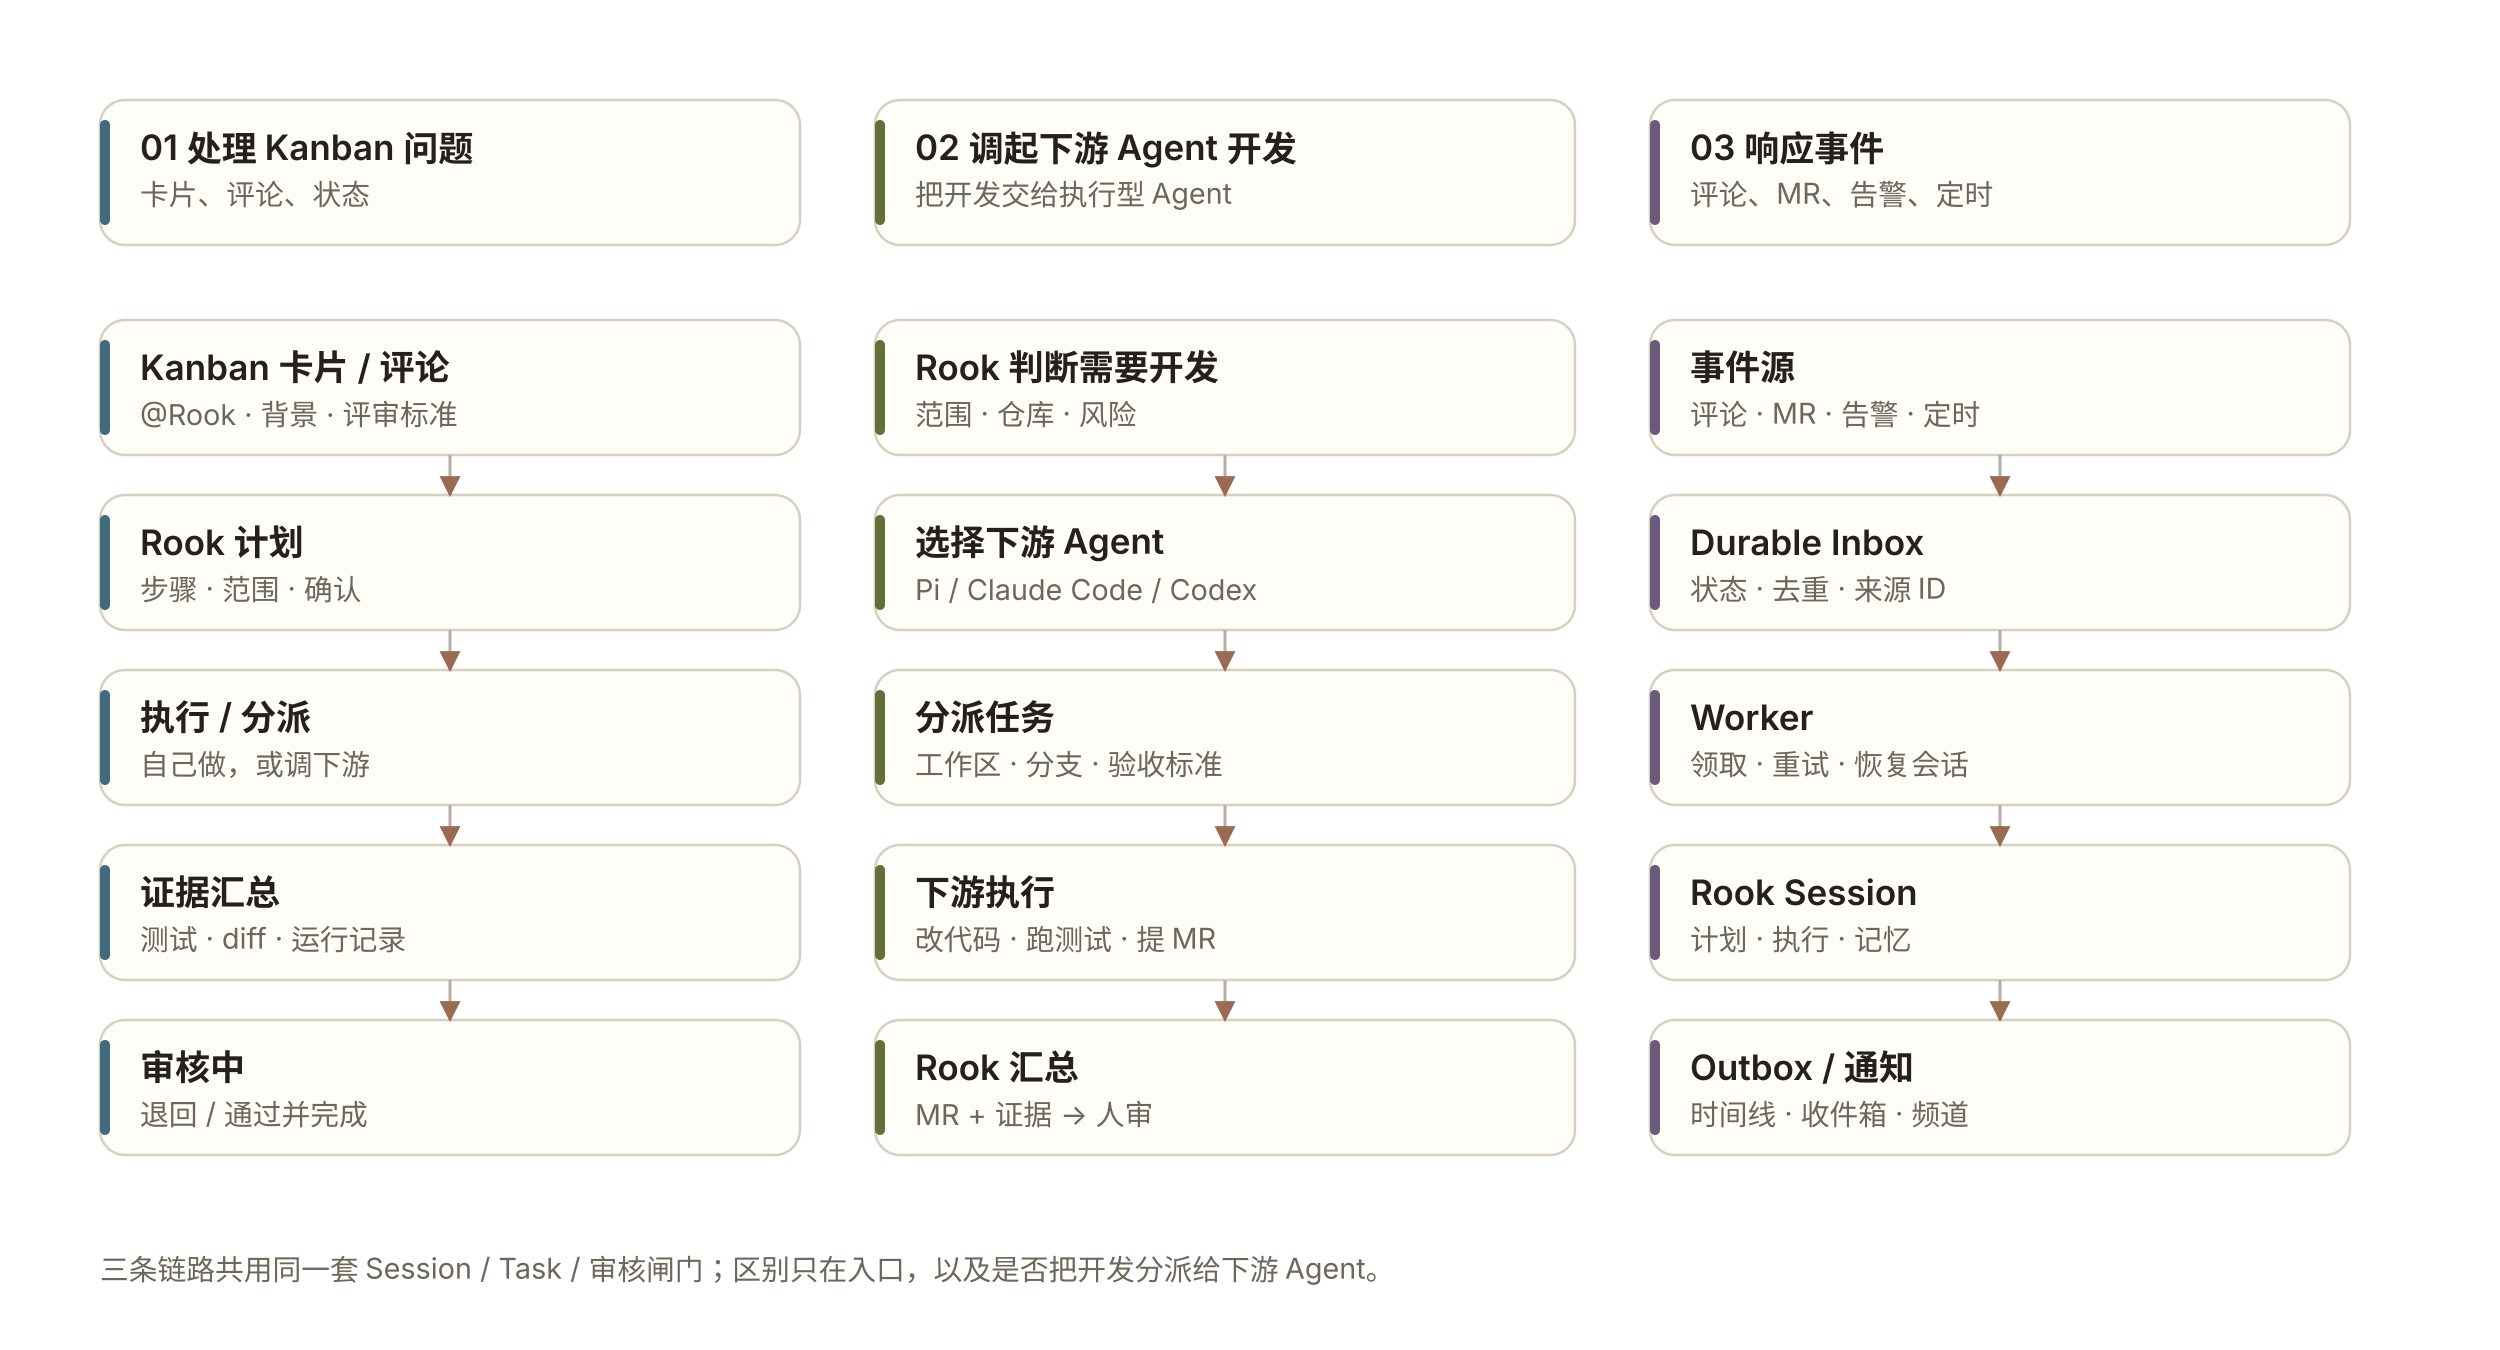
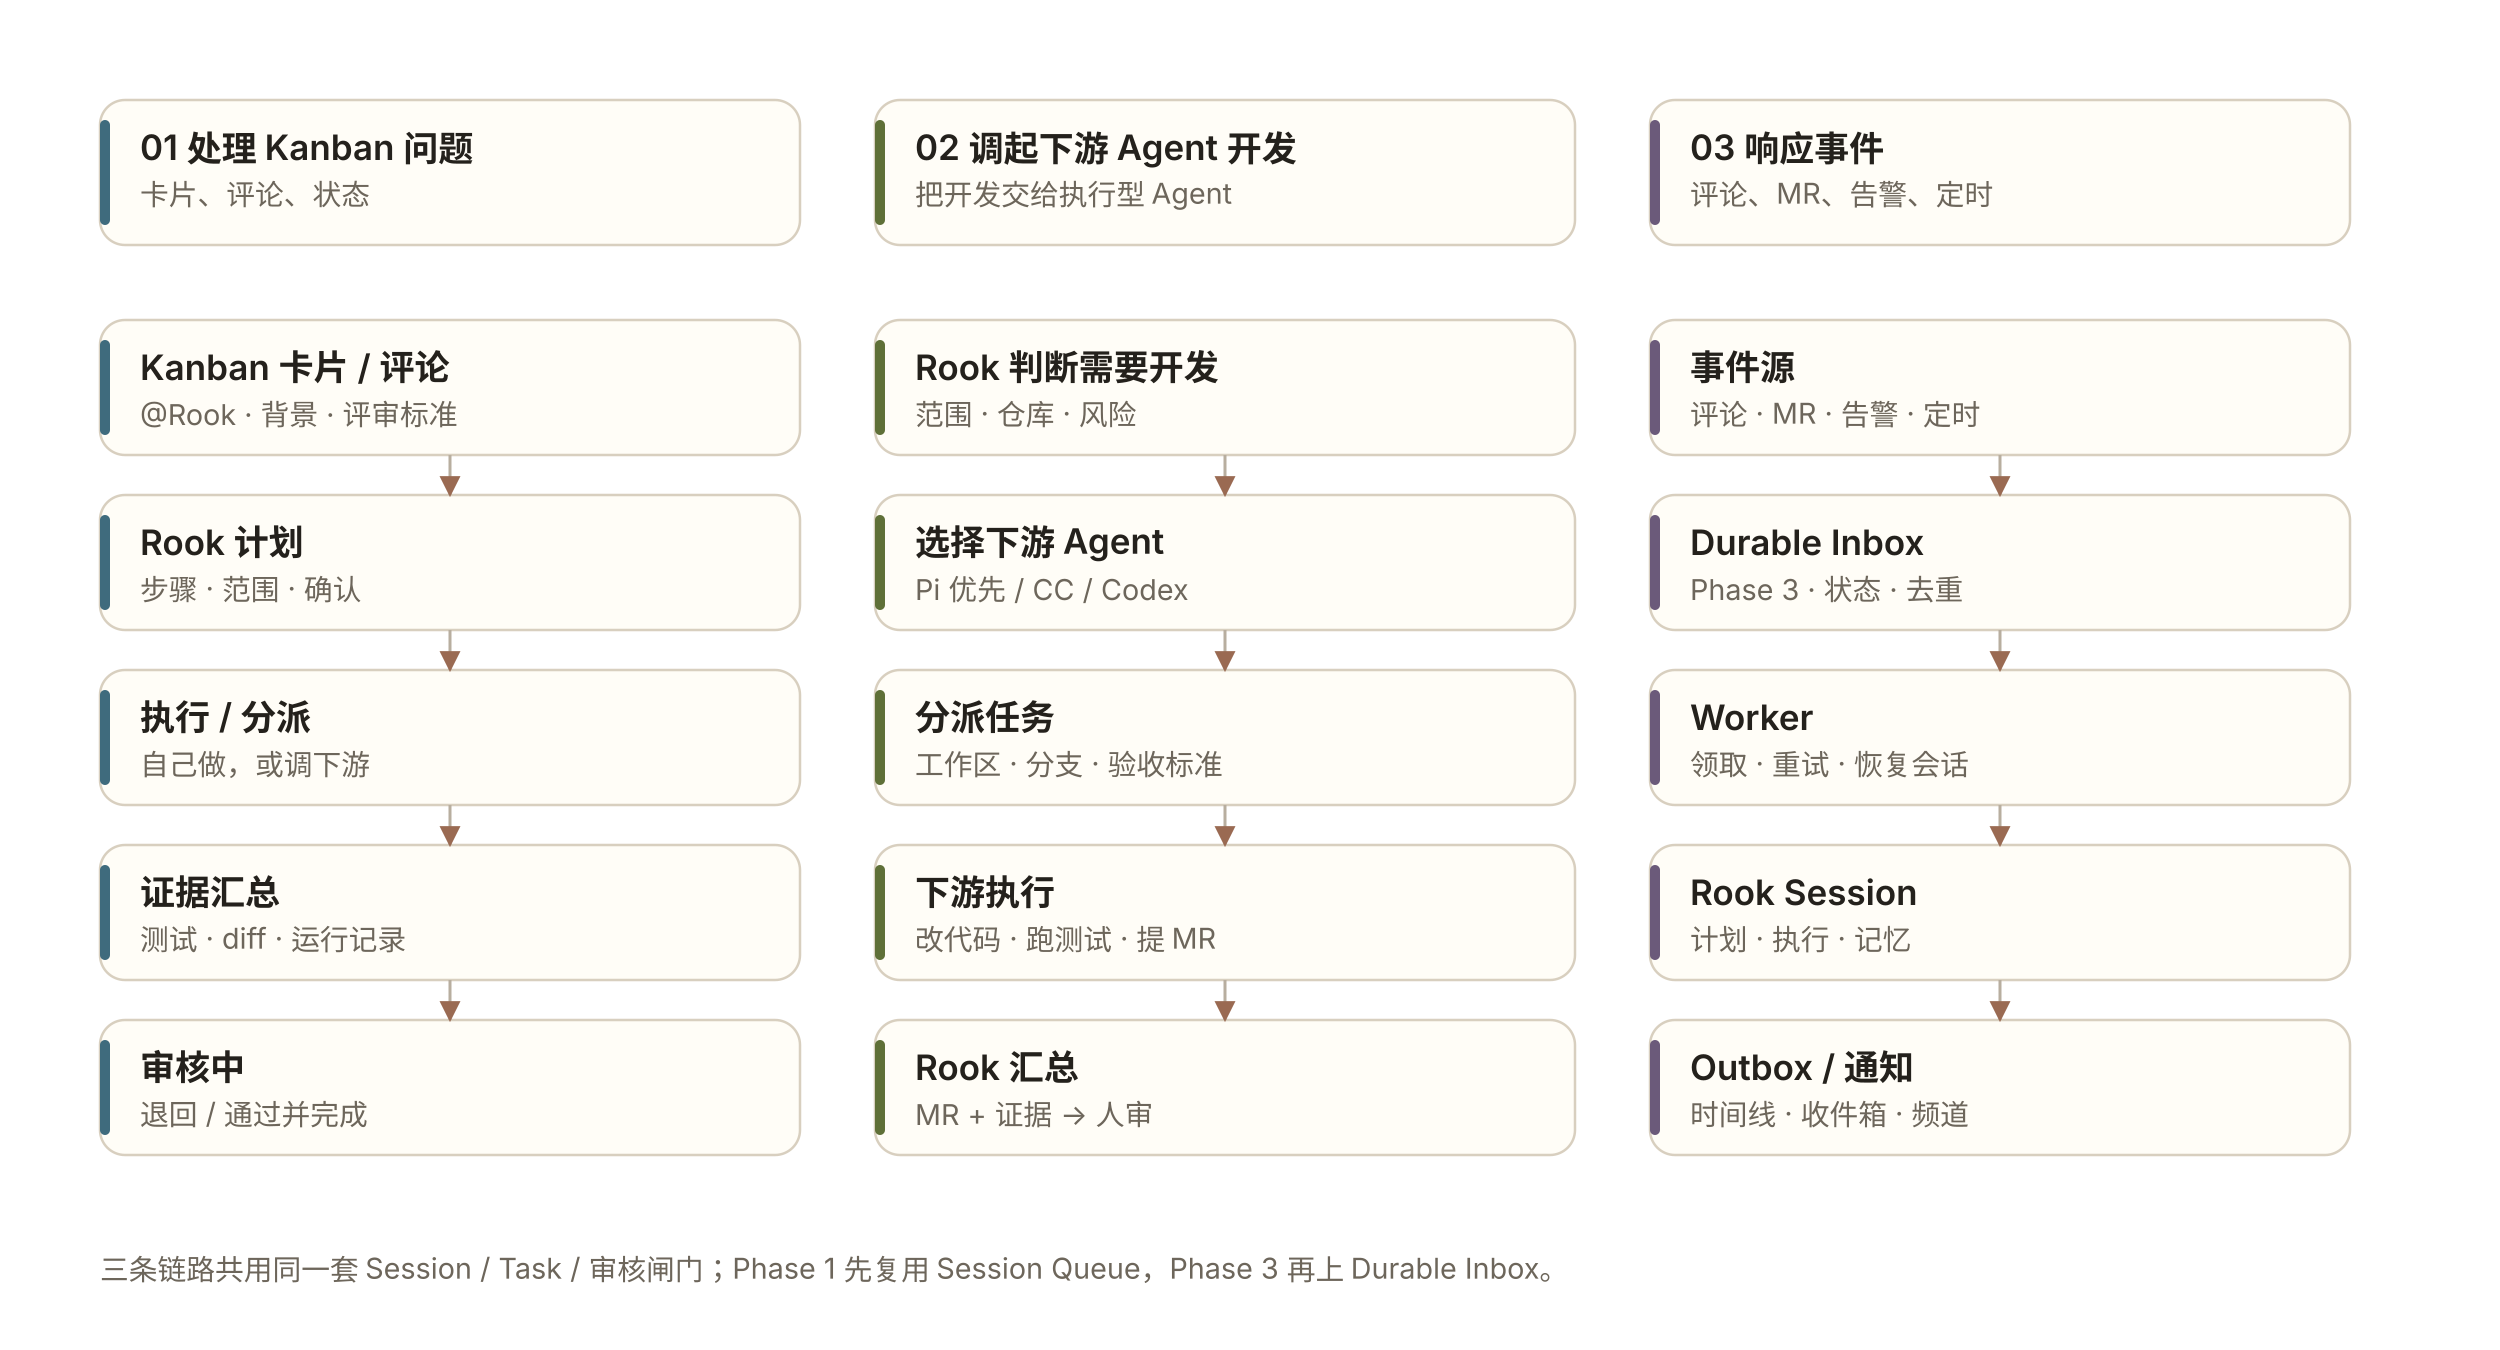
<svg xmlns="http://www.w3.org/2000/svg" viewBox="0 0 1000 540" width="100%" role="img">
  <style>
text { font-family: -apple-system, BlinkMacSystemFont, "Segoe UI", "PingFang SC", "Hiragino Sans GB", "Microsoft YaHei", sans-serif; }
.t { fill: #24211c; font-size: 14px; font-weight: 600; }
.s { fill: #6d665b; font-size: 11.5px; }
.lbl { fill: #8f3d21; font-size: 11.5px; }
.note { fill: #6d665b; font-size: 11.5px; }
.band-label { font-size: 12px; font-weight: 700; letter-spacing: .08em; }
.box { fill: #fffdf7; stroke: #d8cfbf; stroke-width: 1; }
.box-accent { fill: #f7ece4; stroke: #c98b6f; stroke-width: 1; }
.box-ghost { fill: #f6f1e8; stroke: #c9bfae; stroke-width: 1; stroke-dasharray: 5 4; }
.band { fill: #fbf7ef; stroke: #e7dfd2; stroke-width: 1; }
.arrow { stroke: #9a6a52; stroke-width: 1.4; fill: none; }
.arrow-strong { stroke: #b04e2d; stroke-width: 1.6; fill: none; }
.arrow-muted { stroke: #b8ae9f; stroke-width: 1.2; fill: none; }
.dashed { stroke-dasharray: 5 4; }
.lifeline { stroke: #cfc6b7; stroke-width: 1; stroke-dasharray: 3 4; }
.lbl-bg { fill: #fffdf7; }
.arrow-head { fill: #9a6a52; }
.arrow-head-strong { fill: #b04e2d; }
.c-entry { fill: #3f6b7d; }
.c-time { fill: #8a6a2f; }
.c-state { fill: #5f7038; }
.c-exec { fill: #4a5a6a; }
.c-sec { fill: #a34e35; }
.c-exit { fill: #6b5a7a; }
.bar-entry { fill: #3f6b7d; }
.bar-time { fill: #8a6a2f; }
.bar-state { fill: #5f7038; }
.bar-exec { fill: #4a5a6a; }
.bar-sec { fill: #a34e35; }
.bar-exit { fill: #6b5a7a; }
@media (prefers-color-scheme: dark) {
  .t { fill: #ece7dd; }
  .s, .note { fill: #a9a195; }
  .lbl { fill: #f0a986; }
  .box { fill: #1f1d19; stroke: #37322a; }
  .box-accent { fill: #2e231d; stroke: #6d4a3a; }
  .box-ghost { fill: #23211c; stroke: #4a4238; }
  .band { fill: #1b1a16; stroke: #2c2822; }
  .arrow { stroke: #c98b6f; }
  .arrow-strong { stroke: #e4936c; }
  .arrow-muted { stroke: #6b6458; }
  .lifeline { stroke: #3a352d; }
  .lbl-bg { fill: #1f1d19; }
  .arrow-head { fill: #c98b6f; }
  .arrow-head-strong { fill: #e4936c; }
  .c-entry { fill: #7fb3c7; }
  .c-time { fill: #d6b46a; }
  .c-state { fill: #a9bd7f; }
  .c-exec { fill: #9fb3c4; }
  .c-sec { fill: #e4936c; }
  .c-exit { fill: #b9a3cc; }
}
</style>
  <defs>
    <marker id="head" viewBox="0 0 10 10" refX="9" refY="5" markerWidth="7" markerHeight="7" orient="auto-start-reverse">
      <path d="M 0 0 L 10 5 L 0 10 z" class="arrow-head" />
    </marker>
    <marker id="head-strong" viewBox="0 0 10 10" refX="9" refY="5" markerWidth="7" markerHeight="7" orient="auto-start-reverse">
      <path d="M 0 0 L 10 5 L 0 10 z" class="arrow-head-strong" />
    </marker>
  </defs>
  <g id="fig3">
    <rect x="40" y="40" width="280" height="58" rx="10" class="box" />
    <rect x="40" y="48" width="4" height="42" rx="2" class="bar-entry" />
    <text x="56" y="64" class="t" font-size="14">01 处理 Kanban 问题</text>
    <text x="56" y="82" class="s">卡片、评论、状态</text>
    <rect x="40" y="128" width="280" height="54" rx="10" class="box" />
    <rect x="40" y="136" width="4" height="38" rx="2" class="bar-entry" />
    <text x="56" y="152" class="t" font-size="14">Kanban 卡片 / 评论</text>
    <text x="56" y="170" class="s">@Rook · 背景 · 评审标准</text>
    <rect x="40" y="198" width="280" height="54" rx="10" class="box" />
    <rect x="40" y="206" width="4" height="38" rx="2" class="bar-entry" />
    <text x="56" y="222" class="t" font-size="14">Rook 计划</text>
    <text x="56" y="240" class="s">步骤 · 范围 · 确认</text>
    <rect x="40" y="268" width="280" height="54" rx="10" class="box" />
    <rect x="40" y="276" width="4" height="38" rx="2" class="bar-entry" />
    <text x="56" y="292" class="t" font-size="14">执行 / 分派</text>
    <text x="56" y="310" class="s">自己做，或调下游</text>
    <rect x="40" y="338" width="280" height="54" rx="10" class="box" />
    <rect x="40" y="346" width="4" height="38" rx="2" class="bar-entry" />
    <text x="56" y="362" class="t" font-size="14">证据汇总</text>
    <text x="56" y="380" class="s">测试 · diff · 运行记录</text>
    <rect x="40" y="408" width="280" height="54" rx="10" class="box" />
    <rect x="40" y="416" width="4" height="38" rx="2" class="bar-entry" />
    <text x="56" y="432" class="t" font-size="14">审核中</text>
    <text x="56" y="450" class="s">退回 / 通过并完成</text>
    <line x1="180" y1="182" x2="180" y2="198" class="arrow-muted" marker-end="url(#head)" />
    <line x1="180" y1="252" x2="180" y2="268" class="arrow-muted" marker-end="url(#head)" />
    <line x1="180" y1="322" x2="180" y2="338" class="arrow-muted" marker-end="url(#head)" />
    <line x1="180" y1="392" x2="180" y2="408" class="arrow-muted" marker-end="url(#head)" />
    <rect x="350" y="40" width="280" height="58" rx="10" class="box" />
    <rect x="350" y="48" width="4" height="42" rx="2" class="bar-state" />
    <text x="366" y="64" class="t" font-size="14">02 调起下游 Agent 开发</text>
    <text x="366" y="82" class="s">把开发交给执行型 Agent</text>
    <rect x="350" y="128" width="280" height="54" rx="10" class="box" />
    <rect x="350" y="136" width="4" height="38" rx="2" class="bar-state" />
    <text x="366" y="152" class="t" font-size="14">Rook 判断需要开发</text>
    <text x="366" y="170" class="s">范围 · 仓库 · 风险</text>
    <rect x="350" y="198" width="280" height="54" rx="10" class="box" />
    <rect x="350" y="206" width="4" height="38" rx="2" class="bar-state" />
    <text x="366" y="222" class="t" font-size="14">选择下游 Agent</text>
-     <text x="366" y="240" class="s">Pi / Claude Code / Codex</text>
+     <text x="366" y="240" class="s">Pi 优先 / CC / Codex</text>
    <rect x="350" y="268" width="280" height="54" rx="10" class="box" />
    <rect x="350" y="276" width="4" height="38" rx="2" class="bar-state" />
    <text x="366" y="292" class="t" font-size="14">分派任务</text>
    <text x="366" y="310" class="s">工作区 · 分支 · 验收标准</text>
    <rect x="350" y="338" width="280" height="54" rx="10" class="box" />
    <rect x="350" y="346" width="4" height="38" rx="2" class="bar-state" />
    <text x="366" y="362" class="t" font-size="14">下游执行</text>
    <text x="366" y="380" class="s">改代码 · 跑测试 · 提 MR</text>
    <rect x="350" y="408" width="280" height="54" rx="10" class="box" />
    <rect x="350" y="416" width="4" height="38" rx="2" class="bar-state" />
    <text x="366" y="432" class="t" font-size="14">Rook 汇总</text>
    <text x="366" y="450" class="s">MR + 证据 → 人审</text>
    <line x1="490" y1="182" x2="490" y2="198" class="arrow-muted" marker-end="url(#head)" />
    <line x1="490" y1="252" x2="490" y2="268" class="arrow-muted" marker-end="url(#head)" />
    <line x1="490" y1="322" x2="490" y2="338" class="arrow-muted" marker-end="url(#head)" />
    <line x1="490" y1="392" x2="490" y2="408" class="arrow-muted" marker-end="url(#head)" />
    <rect x="660" y="40" width="280" height="58" rx="10" class="box" />
    <rect x="660" y="48" width="4" height="42" rx="2" class="bar-exit" />
    <text x="676" y="64" class="t" font-size="14">03 响应事件</text>
    <text x="676" y="82" class="s">评论、MR、告警、定时</text>
    <rect x="660" y="128" width="280" height="54" rx="10" class="box" />
    <rect x="660" y="136" width="4" height="38" rx="2" class="bar-exit" />
    <text x="676" y="152" class="t" font-size="14">事件源</text>
    <text x="676" y="170" class="s">评论 · MR · 告警 · 定时</text>
    <rect x="660" y="198" width="280" height="54" rx="10" class="box" />
    <rect x="660" y="206" width="4" height="38" rx="2" class="bar-exit" />
    <text x="676" y="222" class="t" font-size="14">Durable Inbox</text>
-     <text x="676" y="240" class="s">状态 · 去重 · 来源 ID</text>
+     <text x="676" y="240" class="s">Phase 3 · 状态 · 去重</text>
    <rect x="660" y="268" width="280" height="54" rx="10" class="box" />
    <rect x="660" y="276" width="4" height="38" rx="2" class="bar-exit" />
    <text x="676" y="292" class="t" font-size="14">Worker</text>
    <text x="676" y="310" class="s">领取 · 重试 · 恢复会话</text>
    <rect x="660" y="338" width="280" height="54" rx="10" class="box" />
    <rect x="660" y="346" width="4" height="38" rx="2" class="bar-exit" />
    <text x="676" y="362" class="t" font-size="14">Rook Session</text>
    <text x="676" y="380" class="s">计划 · 执行 · 记忆</text>
    <rect x="660" y="408" width="280" height="54" rx="10" class="box" />
    <rect x="660" y="416" width="4" height="38" rx="2" class="bar-exit" />
    <text x="676" y="432" class="t" font-size="14">Outbox / 通知</text>
    <text x="676" y="450" class="s">时间线 · 收件箱 · 频道</text>
    <line x1="800" y1="182" x2="800" y2="198" class="arrow-muted" marker-end="url(#head)" />
    <line x1="800" y1="252" x2="800" y2="268" class="arrow-muted" marker-end="url(#head)" />
    <line x1="800" y1="322" x2="800" y2="338" class="arrow-muted" marker-end="url(#head)" />
    <line x1="800" y1="392" x2="800" y2="408" class="arrow-muted" marker-end="url(#head)" />
-     <text x="40" y="512" class="note" text-anchor="start" font-size="11.5">三条链路共用同一套 Session / Task / 审核闸门；区别只在入口，以及是否把开发分派给下游 Agent。</text>
+     <text x="40" y="512" class="note" text-anchor="start" font-size="11.5">三条链路共用同一套 Session / Task / 审核闸门；Phase 1 先复用 Session Queue，Phase 3 再上 Durable Inbox。</text>
  </g>
</svg>
